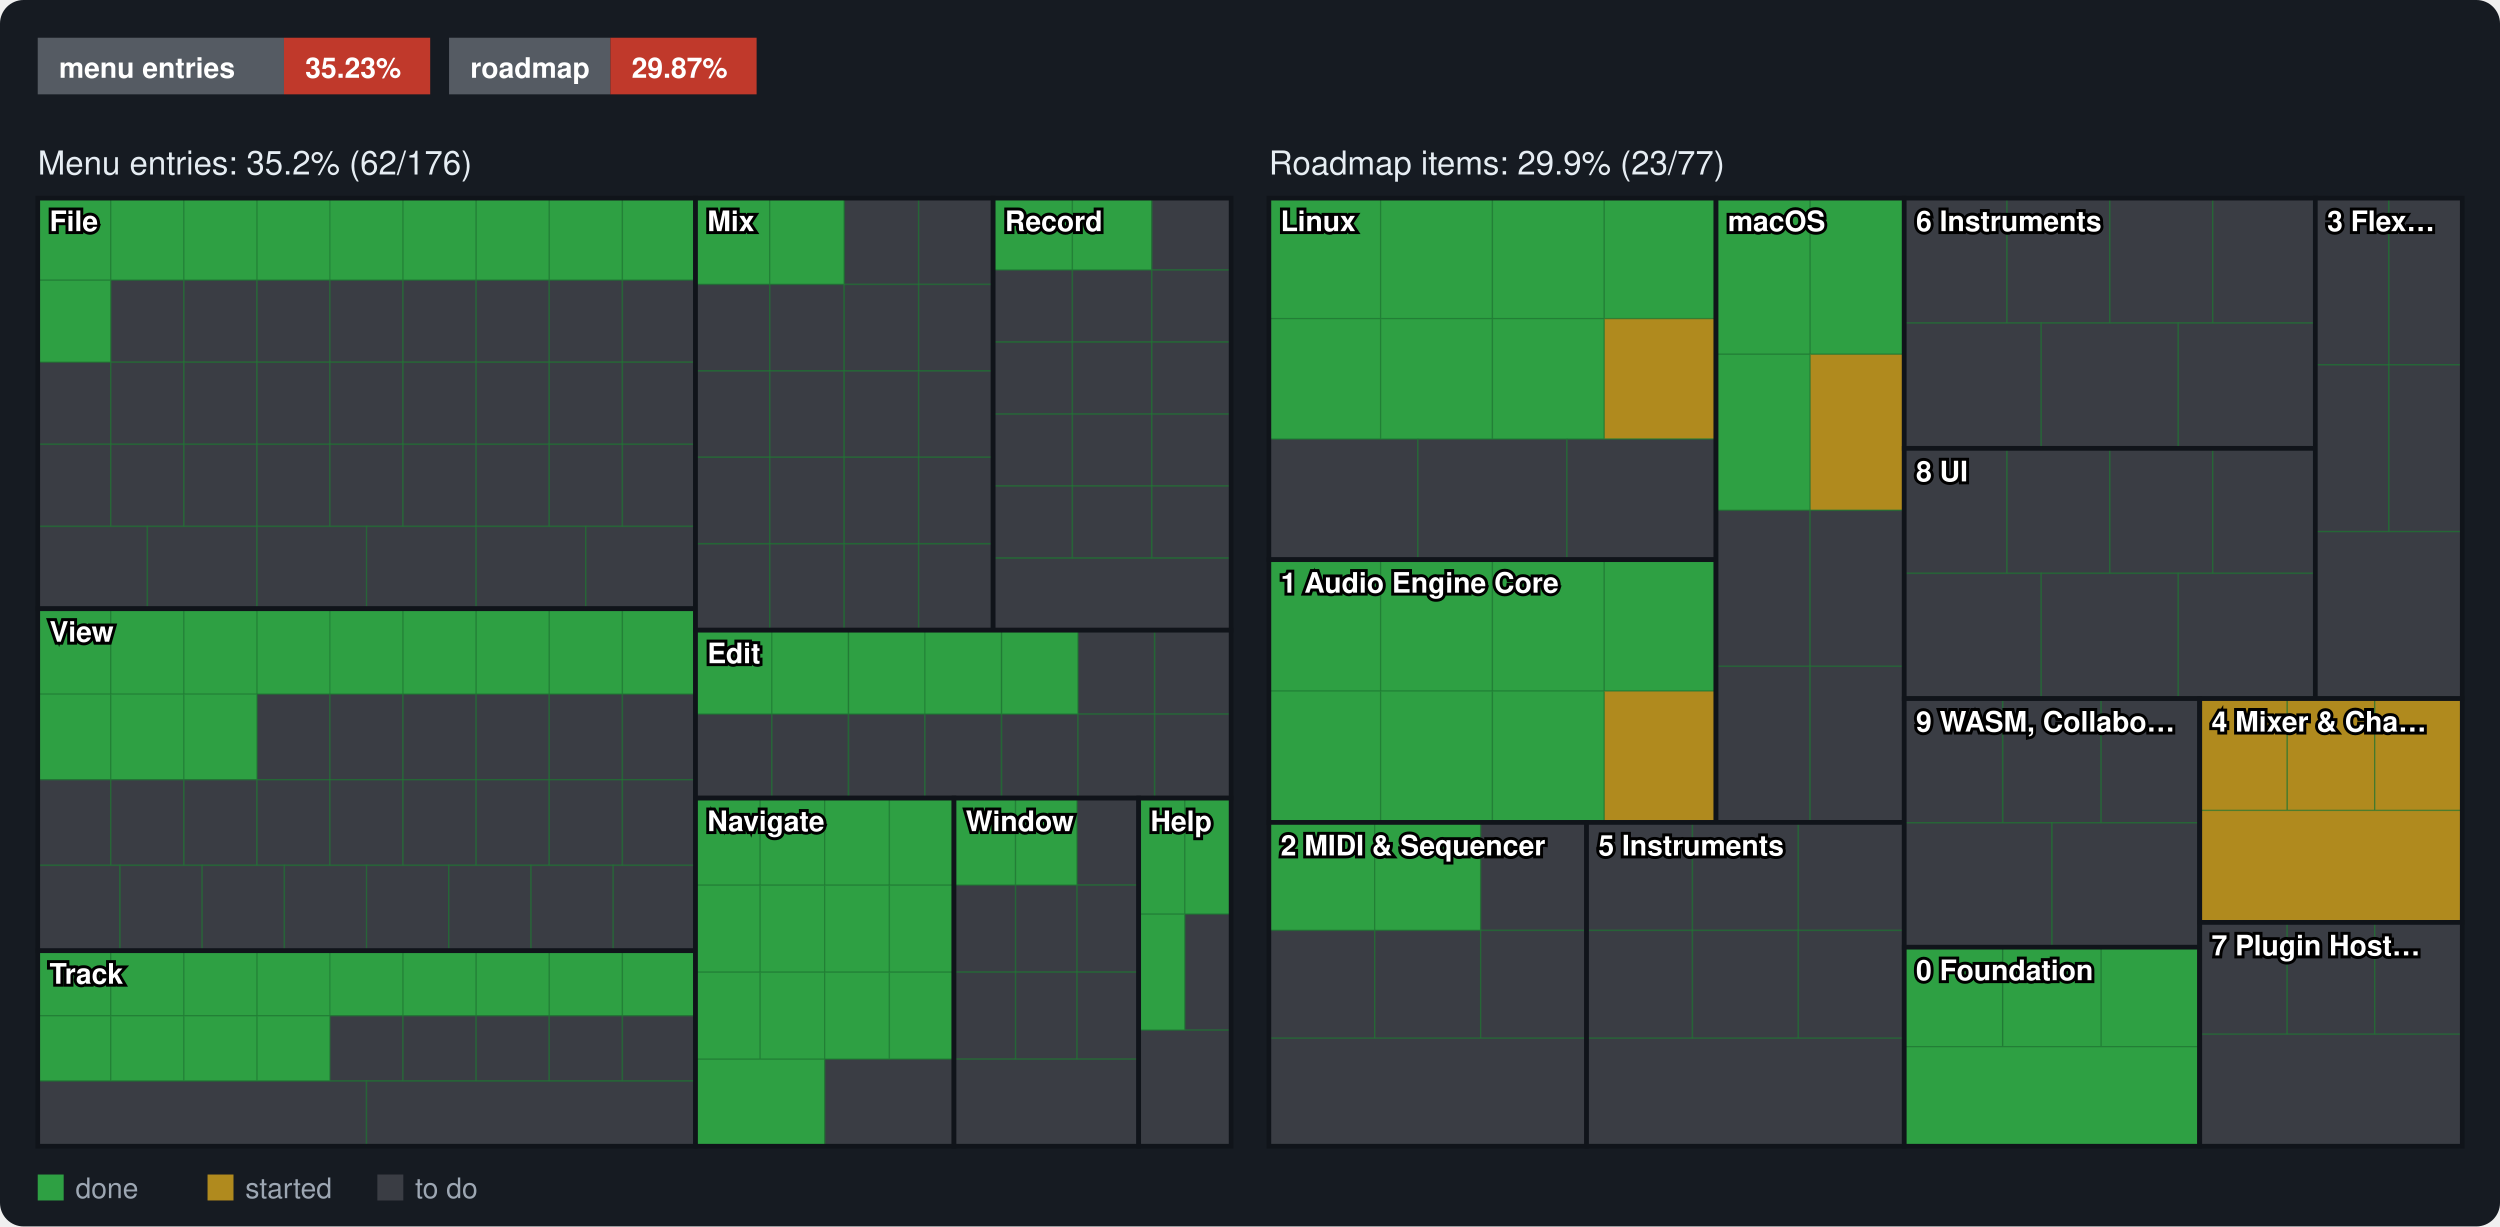
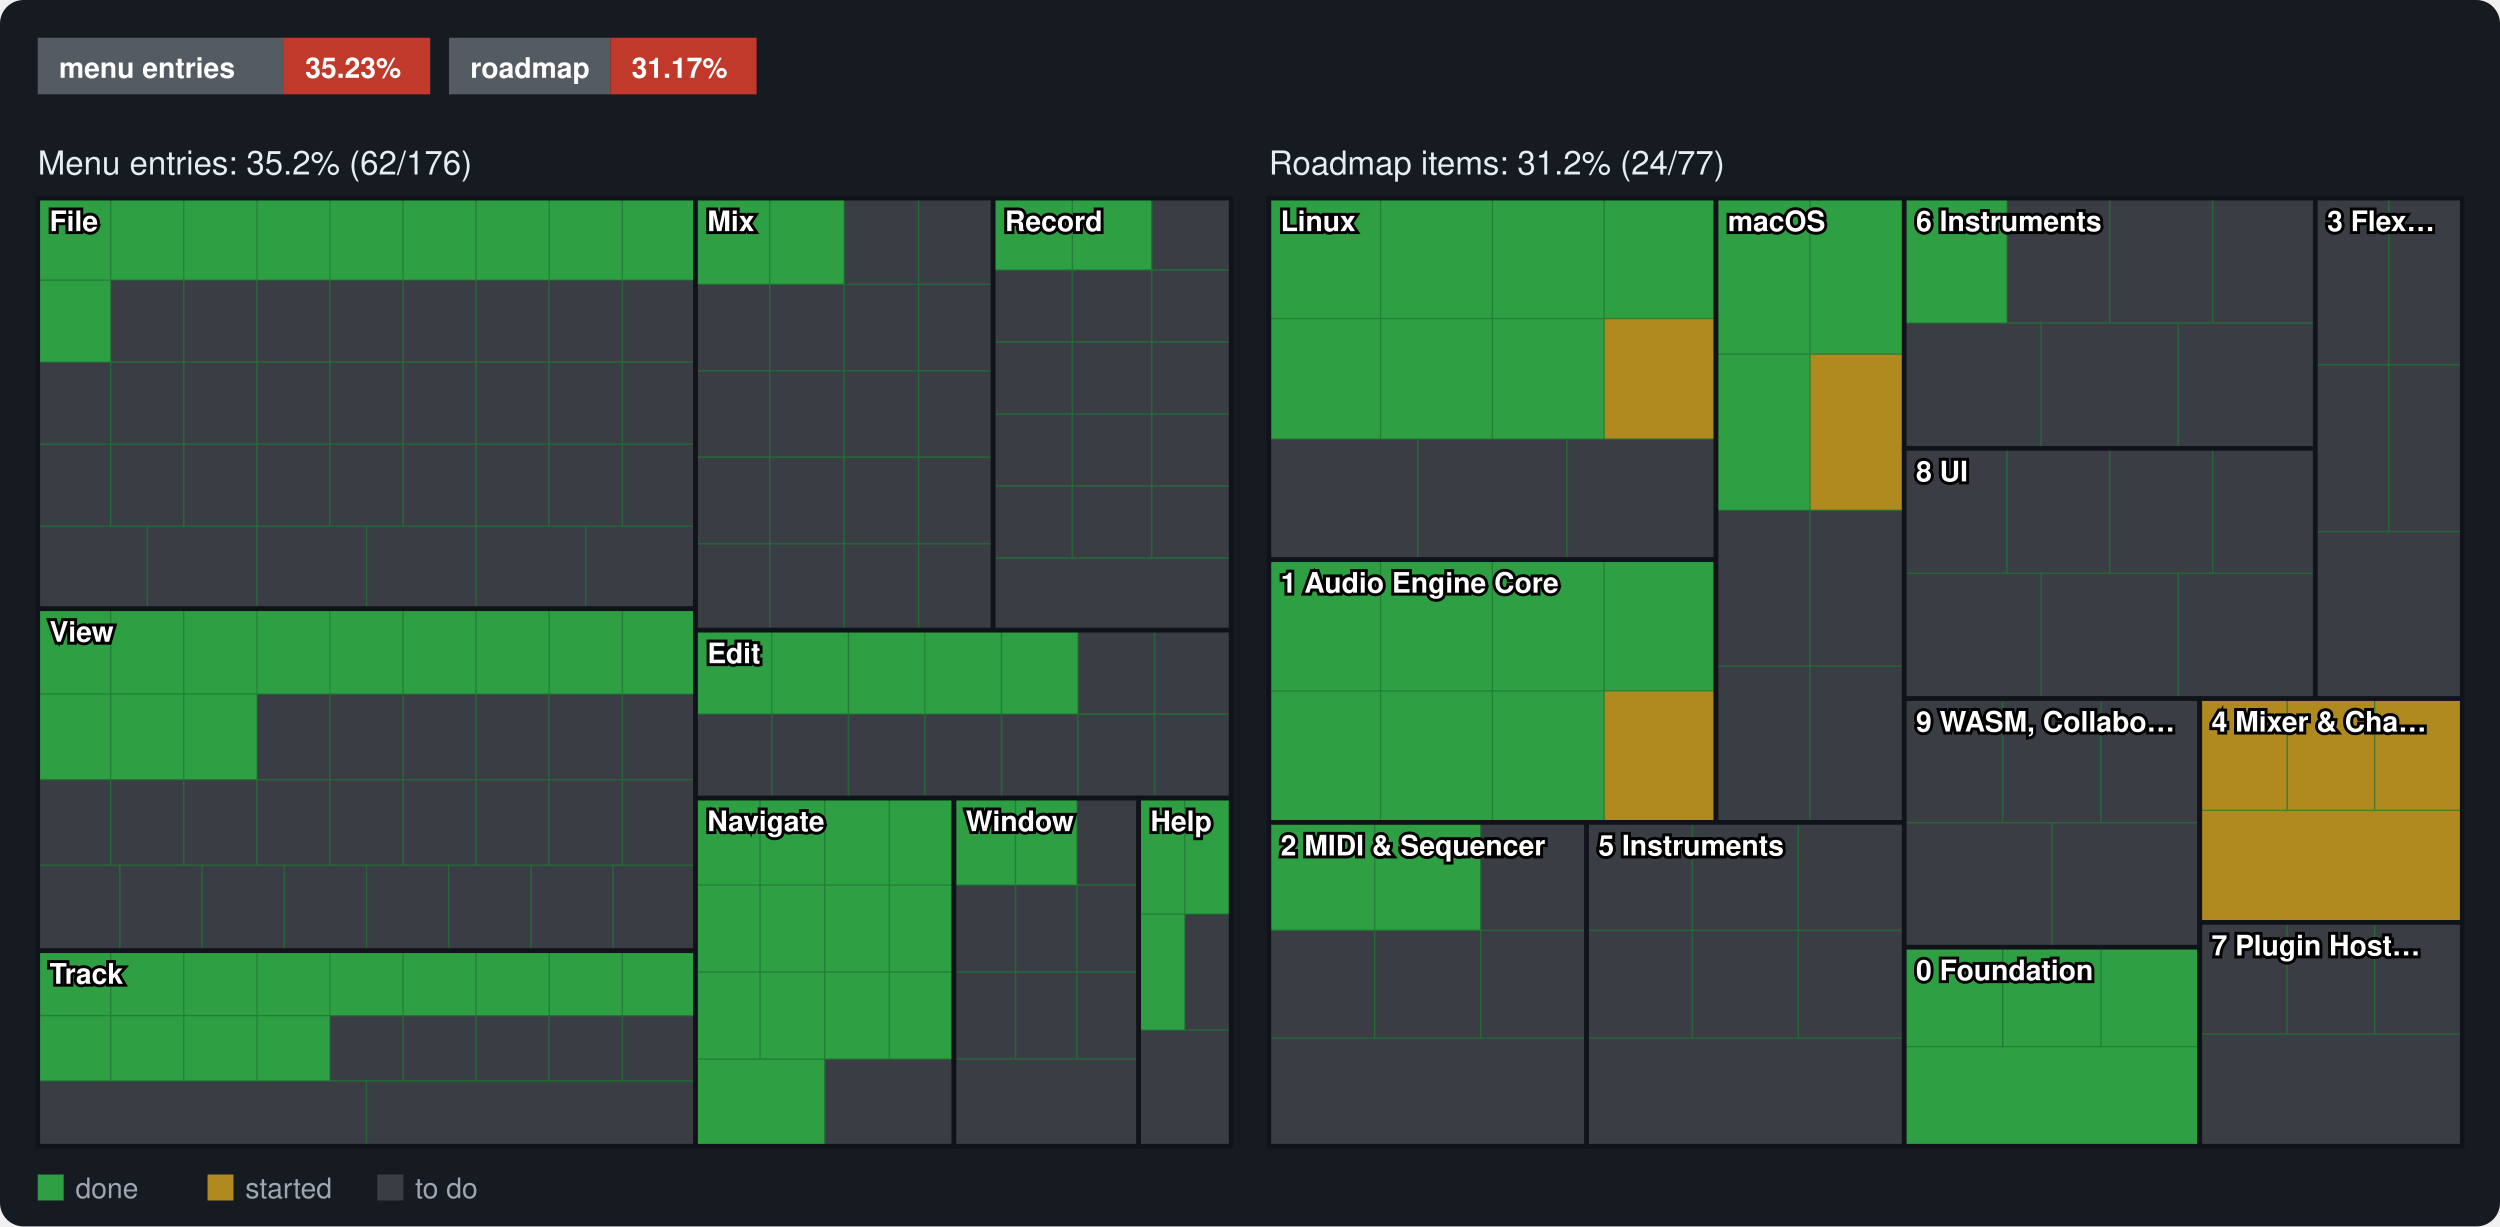
<svg xmlns="http://www.w3.org/2000/svg" viewBox="0 0 1060 520" width="1060" height="520" font-family="-apple-system,Segoe UI,Helvetica,Arial,sans-serif">
  <rect width="1060" height="520" rx="10" fill="#161b22" />
  <rect x="16.0" y="16" width="104.4" height="24" fill="#555b63" />
  <rect x="120.4" y="16" width="62" height="24" fill="#c0392b" />
  <text x="25.0" y="33.0" font-size="12" font-weight="600" fill="#fff">menu entries</text>
  <text x="129.4" y="33.0" font-size="12" font-weight="600" fill="#fff">35.23%</text>
  <rect x="190.4" y="16" width="68.4" height="24" fill="#555b63" />
  <rect x="258.8" y="16" width="62" height="24" fill="#c0392b" />
  <text x="199.4" y="33.0" font-size="12" font-weight="600" fill="#fff">roadmap</text>
-   <text x="267.8" y="33.0" font-size="12" font-weight="600" fill="#fff">29.87%</text>
+   <text x="267.8" y="33.0" font-size="12" font-weight="600" fill="#fff">31.17%</text>
  <text x="16.0" y="74.0" font-size="14" font-weight="500" fill="#e6edf3">Menu entries: 35.2% (62/176)</text>
  <rect x="16.0" y="84.0" width="31.0" height="34.8" fill="#2ea043" stroke="#1f7a33" stroke-opacity=".55" stroke-width=".6" />
  <rect x="47.0" y="84.0" width="31.0" height="34.8" fill="#2ea043" stroke="#1f7a33" stroke-opacity=".55" stroke-width=".6" />
  <rect x="78.0" y="84.0" width="31.0" height="34.8" fill="#2ea043" stroke="#1f7a33" stroke-opacity=".55" stroke-width=".6" />
  <rect x="109.0" y="84.0" width="31.0" height="34.8" fill="#2ea043" stroke="#1f7a33" stroke-opacity=".55" stroke-width=".6" />
  <rect x="139.9" y="84.0" width="31.0" height="34.8" fill="#2ea043" stroke="#1f7a33" stroke-opacity=".55" stroke-width=".6" />
  <rect x="170.9" y="84.0" width="31.0" height="34.8" fill="#2ea043" stroke="#1f7a33" stroke-opacity=".55" stroke-width=".6" />
  <rect x="201.9" y="84.0" width="31.0" height="34.8" fill="#2ea043" stroke="#1f7a33" stroke-opacity=".55" stroke-width=".6" />
  <rect x="232.9" y="84.0" width="31.0" height="34.8" fill="#2ea043" stroke="#1f7a33" stroke-opacity=".55" stroke-width=".6" />
  <rect x="263.9" y="84.0" width="31.0" height="34.8" fill="#2ea043" stroke="#1f7a33" stroke-opacity=".55" stroke-width=".6" />
  <rect x="16.0" y="118.8" width="31.0" height="34.8" fill="#2ea043" stroke="#1f7a33" stroke-opacity=".55" stroke-width=".6" />
  <rect x="47.0" y="118.8" width="31.0" height="34.8" fill="#3a3d44" stroke="#1f7a33" stroke-opacity=".55" stroke-width=".6" />
  <rect x="78.0" y="118.8" width="31.0" height="34.8" fill="#3a3d44" stroke="#1f7a33" stroke-opacity=".55" stroke-width=".6" />
  <rect x="109.0" y="118.8" width="31.0" height="34.8" fill="#3a3d44" stroke="#1f7a33" stroke-opacity=".55" stroke-width=".6" />
  <rect x="139.9" y="118.8" width="31.0" height="34.8" fill="#3a3d44" stroke="#1f7a33" stroke-opacity=".55" stroke-width=".6" />
  <rect x="170.9" y="118.8" width="31.0" height="34.8" fill="#3a3d44" stroke="#1f7a33" stroke-opacity=".55" stroke-width=".6" />
  <rect x="201.9" y="118.8" width="31.0" height="34.8" fill="#3a3d44" stroke="#1f7a33" stroke-opacity=".55" stroke-width=".6" />
  <rect x="232.9" y="118.8" width="31.0" height="34.8" fill="#3a3d44" stroke="#1f7a33" stroke-opacity=".55" stroke-width=".6" />
  <rect x="263.9" y="118.8" width="31.0" height="34.8" fill="#3a3d44" stroke="#1f7a33" stroke-opacity=".55" stroke-width=".6" />
  <rect x="16.0" y="153.6" width="31.0" height="34.8" fill="#3a3d44" stroke="#1f7a33" stroke-opacity=".55" stroke-width=".6" />
  <rect x="47.0" y="153.6" width="31.0" height="34.8" fill="#3a3d44" stroke="#1f7a33" stroke-opacity=".55" stroke-width=".6" />
  <rect x="78.0" y="153.6" width="31.0" height="34.8" fill="#3a3d44" stroke="#1f7a33" stroke-opacity=".55" stroke-width=".6" />
  <rect x="109.0" y="153.6" width="31.0" height="34.8" fill="#3a3d44" stroke="#1f7a33" stroke-opacity=".55" stroke-width=".6" />
  <rect x="139.9" y="153.6" width="31.0" height="34.8" fill="#3a3d44" stroke="#1f7a33" stroke-opacity=".55" stroke-width=".6" />
  <rect x="170.9" y="153.6" width="31.0" height="34.8" fill="#3a3d44" stroke="#1f7a33" stroke-opacity=".55" stroke-width=".6" />
  <rect x="201.9" y="153.6" width="31.0" height="34.8" fill="#3a3d44" stroke="#1f7a33" stroke-opacity=".55" stroke-width=".6" />
  <rect x="232.9" y="153.6" width="31.0" height="34.8" fill="#3a3d44" stroke="#1f7a33" stroke-opacity=".55" stroke-width=".6" />
  <rect x="263.9" y="153.6" width="31.0" height="34.8" fill="#3a3d44" stroke="#1f7a33" stroke-opacity=".55" stroke-width=".6" />
  <rect x="16.0" y="188.4" width="31.0" height="34.8" fill="#3a3d44" stroke="#1f7a33" stroke-opacity=".55" stroke-width=".6" />
  <rect x="47.0" y="188.4" width="31.0" height="34.8" fill="#3a3d44" stroke="#1f7a33" stroke-opacity=".55" stroke-width=".6" />
  <rect x="78.0" y="188.4" width="31.0" height="34.8" fill="#3a3d44" stroke="#1f7a33" stroke-opacity=".55" stroke-width=".6" />
  <rect x="109.0" y="188.4" width="31.0" height="34.8" fill="#3a3d44" stroke="#1f7a33" stroke-opacity=".55" stroke-width=".6" />
  <rect x="139.9" y="188.4" width="31.0" height="34.8" fill="#3a3d44" stroke="#1f7a33" stroke-opacity=".55" stroke-width=".6" />
  <rect x="170.9" y="188.4" width="31.0" height="34.8" fill="#3a3d44" stroke="#1f7a33" stroke-opacity=".55" stroke-width=".6" />
  <rect x="201.9" y="188.4" width="31.0" height="34.8" fill="#3a3d44" stroke="#1f7a33" stroke-opacity=".55" stroke-width=".6" />
  <rect x="232.9" y="188.4" width="31.0" height="34.8" fill="#3a3d44" stroke="#1f7a33" stroke-opacity=".55" stroke-width=".6" />
  <rect x="263.9" y="188.4" width="31.0" height="34.8" fill="#3a3d44" stroke="#1f7a33" stroke-opacity=".55" stroke-width=".6" />
  <rect x="16.0" y="223.2" width="46.5" height="34.8" fill="#3a3d44" stroke="#1f7a33" stroke-opacity=".55" stroke-width=".6" />
  <rect x="62.5" y="223.2" width="46.5" height="34.8" fill="#3a3d44" stroke="#1f7a33" stroke-opacity=".55" stroke-width=".6" />
  <rect x="109.0" y="223.2" width="46.5" height="34.8" fill="#3a3d44" stroke="#1f7a33" stroke-opacity=".55" stroke-width=".6" />
  <rect x="155.4" y="223.2" width="46.5" height="34.8" fill="#3a3d44" stroke="#1f7a33" stroke-opacity=".55" stroke-width=".6" />
  <rect x="201.9" y="223.2" width="46.5" height="34.8" fill="#3a3d44" stroke="#1f7a33" stroke-opacity=".55" stroke-width=".6" />
  <rect x="248.4" y="223.2" width="46.5" height="34.8" fill="#3a3d44" stroke="#1f7a33" stroke-opacity=".55" stroke-width=".6" />
  <rect x="16.0" y="84.0" width="278.9" height="174.1" fill="none" stroke="#10141a" stroke-width="2" />
  <text x="21.0" y="98.0" font-size="12" font-weight="600" fill="#fff" stroke="#000" stroke-width="2.5" paint-order="stroke">File</text>
  <rect x="16.0" y="258.1" width="31.0" height="36.3" fill="#2ea043" stroke="#1f7a33" stroke-opacity=".55" stroke-width=".6" />
  <rect x="47.0" y="258.1" width="31.0" height="36.3" fill="#2ea043" stroke="#1f7a33" stroke-opacity=".55" stroke-width=".6" />
  <rect x="78.0" y="258.1" width="31.0" height="36.3" fill="#2ea043" stroke="#1f7a33" stroke-opacity=".55" stroke-width=".6" />
  <rect x="109.0" y="258.1" width="31.0" height="36.3" fill="#2ea043" stroke="#1f7a33" stroke-opacity=".55" stroke-width=".6" />
  <rect x="139.9" y="258.1" width="31.0" height="36.3" fill="#2ea043" stroke="#1f7a33" stroke-opacity=".55" stroke-width=".6" />
  <rect x="170.9" y="258.1" width="31.0" height="36.3" fill="#2ea043" stroke="#1f7a33" stroke-opacity=".55" stroke-width=".6" />
  <rect x="201.9" y="258.1" width="31.0" height="36.3" fill="#2ea043" stroke="#1f7a33" stroke-opacity=".55" stroke-width=".6" />
  <rect x="232.9" y="258.1" width="31.0" height="36.3" fill="#2ea043" stroke="#1f7a33" stroke-opacity=".55" stroke-width=".6" />
  <rect x="263.9" y="258.1" width="31.0" height="36.3" fill="#2ea043" stroke="#1f7a33" stroke-opacity=".55" stroke-width=".6" />
  <rect x="16.0" y="294.3" width="31.0" height="36.3" fill="#2ea043" stroke="#1f7a33" stroke-opacity=".55" stroke-width=".6" />
  <rect x="47.0" y="294.3" width="31.0" height="36.3" fill="#2ea043" stroke="#1f7a33" stroke-opacity=".55" stroke-width=".6" />
  <rect x="78.0" y="294.3" width="31.0" height="36.3" fill="#2ea043" stroke="#1f7a33" stroke-opacity=".55" stroke-width=".6" />
  <rect x="109.0" y="294.3" width="31.0" height="36.3" fill="#3a3d44" stroke="#1f7a33" stroke-opacity=".55" stroke-width=".6" />
  <rect x="139.9" y="294.3" width="31.0" height="36.3" fill="#3a3d44" stroke="#1f7a33" stroke-opacity=".55" stroke-width=".6" />
  <rect x="170.9" y="294.3" width="31.0" height="36.3" fill="#3a3d44" stroke="#1f7a33" stroke-opacity=".55" stroke-width=".6" />
  <rect x="201.9" y="294.3" width="31.0" height="36.3" fill="#3a3d44" stroke="#1f7a33" stroke-opacity=".55" stroke-width=".6" />
  <rect x="232.9" y="294.3" width="31.0" height="36.3" fill="#3a3d44" stroke="#1f7a33" stroke-opacity=".55" stroke-width=".6" />
  <rect x="263.9" y="294.3" width="31.0" height="36.3" fill="#3a3d44" stroke="#1f7a33" stroke-opacity=".55" stroke-width=".6" />
  <rect x="16.0" y="330.6" width="31.0" height="36.3" fill="#3a3d44" stroke="#1f7a33" stroke-opacity=".55" stroke-width=".6" />
  <rect x="47.0" y="330.6" width="31.0" height="36.3" fill="#3a3d44" stroke="#1f7a33" stroke-opacity=".55" stroke-width=".6" />
  <rect x="78.0" y="330.6" width="31.0" height="36.3" fill="#3a3d44" stroke="#1f7a33" stroke-opacity=".55" stroke-width=".6" />
  <rect x="109.0" y="330.6" width="31.0" height="36.3" fill="#3a3d44" stroke="#1f7a33" stroke-opacity=".55" stroke-width=".6" />
  <rect x="139.9" y="330.6" width="31.0" height="36.3" fill="#3a3d44" stroke="#1f7a33" stroke-opacity=".55" stroke-width=".6" />
  <rect x="170.9" y="330.6" width="31.0" height="36.3" fill="#3a3d44" stroke="#1f7a33" stroke-opacity=".55" stroke-width=".6" />
  <rect x="201.9" y="330.6" width="31.0" height="36.3" fill="#3a3d44" stroke="#1f7a33" stroke-opacity=".55" stroke-width=".6" />
  <rect x="232.9" y="330.6" width="31.0" height="36.3" fill="#3a3d44" stroke="#1f7a33" stroke-opacity=".55" stroke-width=".6" />
  <rect x="263.9" y="330.6" width="31.0" height="36.3" fill="#3a3d44" stroke="#1f7a33" stroke-opacity=".55" stroke-width=".6" />
  <rect x="16.0" y="366.9" width="34.9" height="36.3" fill="#3a3d44" stroke="#1f7a33" stroke-opacity=".55" stroke-width=".6" />
  <rect x="50.9" y="366.9" width="34.9" height="36.3" fill="#3a3d44" stroke="#1f7a33" stroke-opacity=".55" stroke-width=".6" />
  <rect x="85.7" y="366.9" width="34.9" height="36.3" fill="#3a3d44" stroke="#1f7a33" stroke-opacity=".55" stroke-width=".6" />
  <rect x="120.6" y="366.9" width="34.9" height="36.3" fill="#3a3d44" stroke="#1f7a33" stroke-opacity=".55" stroke-width=".6" />
  <rect x="155.4" y="366.9" width="34.9" height="36.3" fill="#3a3d44" stroke="#1f7a33" stroke-opacity=".55" stroke-width=".6" />
  <rect x="190.3" y="366.9" width="34.9" height="36.3" fill="#3a3d44" stroke="#1f7a33" stroke-opacity=".55" stroke-width=".6" />
  <rect x="225.2" y="366.9" width="34.9" height="36.3" fill="#3a3d44" stroke="#1f7a33" stroke-opacity=".55" stroke-width=".6" />
  <rect x="260.0" y="366.9" width="34.9" height="36.3" fill="#3a3d44" stroke="#1f7a33" stroke-opacity=".55" stroke-width=".6" />
  <rect x="16.0" y="258.1" width="278.9" height="145.1" fill="none" stroke="#10141a" stroke-width="2" />
  <text x="21.0" y="272.1" font-size="12" font-weight="600" fill="#fff" stroke="#000" stroke-width="2.5" paint-order="stroke">View</text>
  <rect x="16.0" y="403.1" width="31.0" height="27.6" fill="#2ea043" stroke="#1f7a33" stroke-opacity=".55" stroke-width=".6" />
  <rect x="47.0" y="403.1" width="31.0" height="27.6" fill="#2ea043" stroke="#1f7a33" stroke-opacity=".55" stroke-width=".6" />
  <rect x="78.0" y="403.1" width="31.0" height="27.6" fill="#2ea043" stroke="#1f7a33" stroke-opacity=".55" stroke-width=".6" />
  <rect x="109.0" y="403.1" width="31.0" height="27.6" fill="#2ea043" stroke="#1f7a33" stroke-opacity=".55" stroke-width=".6" />
  <rect x="139.9" y="403.1" width="31.0" height="27.6" fill="#2ea043" stroke="#1f7a33" stroke-opacity=".55" stroke-width=".6" />
  <rect x="170.9" y="403.1" width="31.0" height="27.6" fill="#2ea043" stroke="#1f7a33" stroke-opacity=".55" stroke-width=".6" />
  <rect x="201.9" y="403.1" width="31.0" height="27.6" fill="#2ea043" stroke="#1f7a33" stroke-opacity=".55" stroke-width=".6" />
  <rect x="232.9" y="403.1" width="31.0" height="27.6" fill="#2ea043" stroke="#1f7a33" stroke-opacity=".55" stroke-width=".6" />
  <rect x="263.9" y="403.1" width="31.0" height="27.6" fill="#2ea043" stroke="#1f7a33" stroke-opacity=".55" stroke-width=".6" />
  <rect x="16.0" y="430.7" width="31.0" height="27.6" fill="#2ea043" stroke="#1f7a33" stroke-opacity=".55" stroke-width=".6" />
  <rect x="47.0" y="430.7" width="31.0" height="27.6" fill="#2ea043" stroke="#1f7a33" stroke-opacity=".55" stroke-width=".6" />
  <rect x="78.0" y="430.7" width="31.0" height="27.6" fill="#2ea043" stroke="#1f7a33" stroke-opacity=".55" stroke-width=".6" />
  <rect x="109.0" y="430.7" width="31.0" height="27.6" fill="#2ea043" stroke="#1f7a33" stroke-opacity=".55" stroke-width=".6" />
  <rect x="139.9" y="430.7" width="31.0" height="27.6" fill="#3a3d44" stroke="#1f7a33" stroke-opacity=".55" stroke-width=".6" />
  <rect x="170.9" y="430.7" width="31.0" height="27.6" fill="#3a3d44" stroke="#1f7a33" stroke-opacity=".55" stroke-width=".6" />
  <rect x="201.9" y="430.7" width="31.0" height="27.6" fill="#3a3d44" stroke="#1f7a33" stroke-opacity=".55" stroke-width=".6" />
  <rect x="232.9" y="430.7" width="31.0" height="27.6" fill="#3a3d44" stroke="#1f7a33" stroke-opacity=".55" stroke-width=".6" />
  <rect x="263.9" y="430.7" width="31.0" height="27.6" fill="#3a3d44" stroke="#1f7a33" stroke-opacity=".55" stroke-width=".6" />
  <rect x="16.0" y="458.4" width="139.4" height="27.6" fill="#3a3d44" stroke="#1f7a33" stroke-opacity=".55" stroke-width=".6" />
  <rect x="155.4" y="458.4" width="139.4" height="27.6" fill="#3a3d44" stroke="#1f7a33" stroke-opacity=".55" stroke-width=".6" />
  <rect x="16.0" y="403.1" width="278.9" height="82.9" fill="none" stroke="#10141a" stroke-width="2" />
  <text x="21.0" y="417.1" font-size="12" font-weight="600" fill="#fff" stroke="#000" stroke-width="2.5" paint-order="stroke">Track</text>
  <rect x="294.9" y="84.0" width="31.5" height="36.6" fill="#2ea043" stroke="#1f7a33" stroke-opacity=".55" stroke-width=".6" />
  <rect x="326.4" y="84.0" width="31.5" height="36.6" fill="#2ea043" stroke="#1f7a33" stroke-opacity=".55" stroke-width=".6" />
  <rect x="358.0" y="84.0" width="31.5" height="36.6" fill="#3a3d44" stroke="#1f7a33" stroke-opacity=".55" stroke-width=".6" />
  <rect x="389.5" y="84.0" width="31.5" height="36.6" fill="#3a3d44" stroke="#1f7a33" stroke-opacity=".55" stroke-width=".6" />
  <rect x="294.9" y="120.6" width="31.5" height="36.6" fill="#3a3d44" stroke="#1f7a33" stroke-opacity=".55" stroke-width=".6" />
  <rect x="326.4" y="120.6" width="31.5" height="36.6" fill="#3a3d44" stroke="#1f7a33" stroke-opacity=".55" stroke-width=".6" />
  <rect x="358.0" y="120.6" width="31.5" height="36.6" fill="#3a3d44" stroke="#1f7a33" stroke-opacity=".55" stroke-width=".6" />
  <rect x="389.5" y="120.6" width="31.5" height="36.6" fill="#3a3d44" stroke="#1f7a33" stroke-opacity=".55" stroke-width=".6" />
  <rect x="294.9" y="157.3" width="31.5" height="36.6" fill="#3a3d44" stroke="#1f7a33" stroke-opacity=".55" stroke-width=".6" />
  <rect x="326.4" y="157.3" width="31.5" height="36.6" fill="#3a3d44" stroke="#1f7a33" stroke-opacity=".55" stroke-width=".6" />
  <rect x="358.0" y="157.3" width="31.5" height="36.6" fill="#3a3d44" stroke="#1f7a33" stroke-opacity=".55" stroke-width=".6" />
  <rect x="389.5" y="157.3" width="31.5" height="36.6" fill="#3a3d44" stroke="#1f7a33" stroke-opacity=".55" stroke-width=".6" />
  <rect x="294.9" y="193.9" width="31.5" height="36.6" fill="#3a3d44" stroke="#1f7a33" stroke-opacity=".55" stroke-width=".6" />
  <rect x="326.4" y="193.9" width="31.5" height="36.6" fill="#3a3d44" stroke="#1f7a33" stroke-opacity=".55" stroke-width=".6" />
  <rect x="358.0" y="193.9" width="31.5" height="36.6" fill="#3a3d44" stroke="#1f7a33" stroke-opacity=".55" stroke-width=".6" />
  <rect x="389.5" y="193.9" width="31.5" height="36.6" fill="#3a3d44" stroke="#1f7a33" stroke-opacity=".55" stroke-width=".6" />
  <rect x="294.9" y="230.6" width="31.5" height="36.6" fill="#3a3d44" stroke="#1f7a33" stroke-opacity=".55" stroke-width=".6" />
  <rect x="326.4" y="230.6" width="31.5" height="36.6" fill="#3a3d44" stroke="#1f7a33" stroke-opacity=".55" stroke-width=".6" />
  <rect x="358.0" y="230.6" width="31.5" height="36.6" fill="#3a3d44" stroke="#1f7a33" stroke-opacity=".55" stroke-width=".6" />
  <rect x="389.5" y="230.6" width="31.5" height="36.6" fill="#3a3d44" stroke="#1f7a33" stroke-opacity=".55" stroke-width=".6" />
  <rect x="294.9" y="84.0" width="126.2" height="183.2" fill="none" stroke="#10141a" stroke-width="2" />
  <text x="299.9" y="98.0" font-size="12" font-weight="600" fill="#fff" stroke="#000" stroke-width="2.5" paint-order="stroke">Mix</text>
  <rect x="421.1" y="84.0" width="33.6" height="30.5" fill="#2ea043" stroke="#1f7a33" stroke-opacity=".55" stroke-width=".6" />
  <rect x="454.7" y="84.0" width="33.6" height="30.5" fill="#2ea043" stroke="#1f7a33" stroke-opacity=".55" stroke-width=".6" />
  <rect x="488.4" y="84.0" width="33.6" height="30.5" fill="#3a3d44" stroke="#1f7a33" stroke-opacity=".55" stroke-width=".6" />
  <rect x="421.1" y="114.5" width="33.6" height="30.5" fill="#3a3d44" stroke="#1f7a33" stroke-opacity=".55" stroke-width=".6" />
  <rect x="454.7" y="114.5" width="33.6" height="30.5" fill="#3a3d44" stroke="#1f7a33" stroke-opacity=".55" stroke-width=".6" />
  <rect x="488.4" y="114.5" width="33.6" height="30.5" fill="#3a3d44" stroke="#1f7a33" stroke-opacity=".55" stroke-width=".6" />
  <rect x="421.1" y="145.1" width="33.6" height="30.5" fill="#3a3d44" stroke="#1f7a33" stroke-opacity=".55" stroke-width=".6" />
  <rect x="454.7" y="145.1" width="33.6" height="30.5" fill="#3a3d44" stroke="#1f7a33" stroke-opacity=".55" stroke-width=".6" />
  <rect x="488.4" y="145.1" width="33.6" height="30.5" fill="#3a3d44" stroke="#1f7a33" stroke-opacity=".55" stroke-width=".6" />
  <rect x="421.1" y="175.6" width="33.6" height="30.5" fill="#3a3d44" stroke="#1f7a33" stroke-opacity=".55" stroke-width=".6" />
  <rect x="454.7" y="175.6" width="33.6" height="30.5" fill="#3a3d44" stroke="#1f7a33" stroke-opacity=".55" stroke-width=".6" />
  <rect x="488.4" y="175.6" width="33.6" height="30.5" fill="#3a3d44" stroke="#1f7a33" stroke-opacity=".55" stroke-width=".6" />
  <rect x="421.1" y="206.1" width="33.6" height="30.5" fill="#3a3d44" stroke="#1f7a33" stroke-opacity=".55" stroke-width=".6" />
  <rect x="454.7" y="206.1" width="33.6" height="30.5" fill="#3a3d44" stroke="#1f7a33" stroke-opacity=".55" stroke-width=".6" />
  <rect x="488.4" y="206.1" width="33.6" height="30.5" fill="#3a3d44" stroke="#1f7a33" stroke-opacity=".55" stroke-width=".6" />
  <rect x="421.1" y="236.7" width="100.9" height="30.5" fill="#3a3d44" stroke="#1f7a33" stroke-opacity=".55" stroke-width=".6" />
  <rect x="421.1" y="84.0" width="100.9" height="183.2" fill="none" stroke="#10141a" stroke-width="2" />
  <text x="426.1" y="98.0" font-size="12" font-weight="600" fill="#fff" stroke="#000" stroke-width="2.5" paint-order="stroke">Record</text>
  <rect x="294.9" y="267.2" width="32.4" height="35.6" fill="#2ea043" stroke="#1f7a33" stroke-opacity=".55" stroke-width=".6" />
  <rect x="327.3" y="267.2" width="32.4" height="35.6" fill="#2ea043" stroke="#1f7a33" stroke-opacity=".55" stroke-width=".6" />
  <rect x="359.8" y="267.2" width="32.4" height="35.6" fill="#2ea043" stroke="#1f7a33" stroke-opacity=".55" stroke-width=".6" />
  <rect x="392.2" y="267.2" width="32.4" height="35.6" fill="#2ea043" stroke="#1f7a33" stroke-opacity=".55" stroke-width=".6" />
  <rect x="424.7" y="267.2" width="32.4" height="35.6" fill="#2ea043" stroke="#1f7a33" stroke-opacity=".55" stroke-width=".6" />
  <rect x="457.1" y="267.2" width="32.4" height="35.6" fill="#3a3d44" stroke="#1f7a33" stroke-opacity=".55" stroke-width=".6" />
  <rect x="489.6" y="267.2" width="32.4" height="35.6" fill="#3a3d44" stroke="#1f7a33" stroke-opacity=".55" stroke-width=".6" />
  <rect x="294.9" y="302.8" width="32.4" height="35.6" fill="#3a3d44" stroke="#1f7a33" stroke-opacity=".55" stroke-width=".6" />
  <rect x="327.3" y="302.8" width="32.4" height="35.6" fill="#3a3d44" stroke="#1f7a33" stroke-opacity=".55" stroke-width=".6" />
  <rect x="359.8" y="302.8" width="32.4" height="35.6" fill="#3a3d44" stroke="#1f7a33" stroke-opacity=".55" stroke-width=".6" />
  <rect x="392.2" y="302.8" width="32.4" height="35.6" fill="#3a3d44" stroke="#1f7a33" stroke-opacity=".55" stroke-width=".6" />
  <rect x="424.7" y="302.8" width="32.4" height="35.6" fill="#3a3d44" stroke="#1f7a33" stroke-opacity=".55" stroke-width=".6" />
  <rect x="457.1" y="302.8" width="32.4" height="35.6" fill="#3a3d44" stroke="#1f7a33" stroke-opacity=".55" stroke-width=".6" />
  <rect x="489.6" y="302.8" width="32.4" height="35.6" fill="#3a3d44" stroke="#1f7a33" stroke-opacity=".55" stroke-width=".6" />
  <rect x="294.9" y="267.2" width="227.1" height="71.2" fill="none" stroke="#10141a" stroke-width="2" />
  <text x="299.9" y="281.2" font-size="12" font-weight="600" fill="#fff" stroke="#000" stroke-width="2.5" paint-order="stroke">Edit</text>
  <rect x="294.9" y="338.4" width="27.4" height="36.9" fill="#2ea043" stroke="#1f7a33" stroke-opacity=".55" stroke-width=".6" />
  <rect x="322.3" y="338.4" width="27.4" height="36.9" fill="#2ea043" stroke="#1f7a33" stroke-opacity=".55" stroke-width=".6" />
  <rect x="349.7" y="338.4" width="27.4" height="36.9" fill="#2ea043" stroke="#1f7a33" stroke-opacity=".55" stroke-width=".6" />
  <rect x="377.1" y="338.4" width="27.4" height="36.9" fill="#2ea043" stroke="#1f7a33" stroke-opacity=".55" stroke-width=".6" />
  <rect x="294.9" y="375.3" width="27.4" height="36.9" fill="#2ea043" stroke="#1f7a33" stroke-opacity=".55" stroke-width=".6" />
  <rect x="322.3" y="375.3" width="27.4" height="36.9" fill="#2ea043" stroke="#1f7a33" stroke-opacity=".55" stroke-width=".6" />
  <rect x="349.7" y="375.3" width="27.4" height="36.9" fill="#2ea043" stroke="#1f7a33" stroke-opacity=".55" stroke-width=".6" />
  <rect x="377.1" y="375.3" width="27.4" height="36.9" fill="#2ea043" stroke="#1f7a33" stroke-opacity=".55" stroke-width=".6" />
  <rect x="294.9" y="412.2" width="27.4" height="36.9" fill="#2ea043" stroke="#1f7a33" stroke-opacity=".55" stroke-width=".6" />
  <rect x="322.3" y="412.2" width="27.4" height="36.9" fill="#2ea043" stroke="#1f7a33" stroke-opacity=".55" stroke-width=".6" />
  <rect x="349.7" y="412.2" width="27.4" height="36.9" fill="#2ea043" stroke="#1f7a33" stroke-opacity=".55" stroke-width=".6" />
  <rect x="377.1" y="412.2" width="27.4" height="36.9" fill="#2ea043" stroke="#1f7a33" stroke-opacity=".55" stroke-width=".6" />
  <rect x="294.9" y="449.1" width="54.8" height="36.9" fill="#2ea043" stroke="#1f7a33" stroke-opacity=".55" stroke-width=".6" />
  <rect x="349.7" y="449.1" width="54.8" height="36.9" fill="#3a3d44" stroke="#1f7a33" stroke-opacity=".55" stroke-width=".6" />
  <rect x="294.9" y="338.4" width="109.6" height="147.6" fill="none" stroke="#10141a" stroke-width="2" />
  <text x="299.9" y="352.4" font-size="12" font-weight="600" fill="#fff" stroke="#000" stroke-width="2.5" paint-order="stroke">Navigate</text>
  <rect x="404.5" y="338.4" width="26.1" height="36.9" fill="#2ea043" stroke="#1f7a33" stroke-opacity=".55" stroke-width=".6" />
  <rect x="430.6" y="338.4" width="26.1" height="36.9" fill="#2ea043" stroke="#1f7a33" stroke-opacity=".55" stroke-width=".6" />
  <rect x="456.7" y="338.4" width="26.1" height="36.9" fill="#3a3d44" stroke="#1f7a33" stroke-opacity=".55" stroke-width=".6" />
  <rect x="404.5" y="375.3" width="26.1" height="36.9" fill="#3a3d44" stroke="#1f7a33" stroke-opacity=".55" stroke-width=".6" />
  <rect x="430.6" y="375.3" width="26.1" height="36.9" fill="#3a3d44" stroke="#1f7a33" stroke-opacity=".55" stroke-width=".6" />
  <rect x="456.7" y="375.3" width="26.1" height="36.9" fill="#3a3d44" stroke="#1f7a33" stroke-opacity=".55" stroke-width=".6" />
  <rect x="404.5" y="412.2" width="26.1" height="36.9" fill="#3a3d44" stroke="#1f7a33" stroke-opacity=".55" stroke-width=".6" />
  <rect x="430.6" y="412.2" width="26.1" height="36.9" fill="#3a3d44" stroke="#1f7a33" stroke-opacity=".55" stroke-width=".6" />
  <rect x="456.7" y="412.2" width="26.1" height="36.9" fill="#3a3d44" stroke="#1f7a33" stroke-opacity=".55" stroke-width=".6" />
  <rect x="404.5" y="449.1" width="78.3" height="36.9" fill="#3a3d44" stroke="#1f7a33" stroke-opacity=".55" stroke-width=".6" />
  <rect x="404.5" y="338.4" width="78.3" height="147.6" fill="none" stroke="#10141a" stroke-width="2" />
  <text x="409.5" y="352.4" font-size="12" font-weight="600" fill="#fff" stroke="#000" stroke-width="2.5" paint-order="stroke">Window</text>
  <rect x="482.8" y="338.4" width="19.6" height="49.2" fill="#2ea043" stroke="#1f7a33" stroke-opacity=".55" stroke-width=".6" />
  <rect x="502.4" y="338.4" width="19.6" height="49.2" fill="#2ea043" stroke="#1f7a33" stroke-opacity=".55" stroke-width=".6" />
  <rect x="482.8" y="387.6" width="19.6" height="49.2" fill="#2ea043" stroke="#1f7a33" stroke-opacity=".55" stroke-width=".6" />
  <rect x="502.4" y="387.6" width="19.6" height="49.2" fill="#3a3d44" stroke="#1f7a33" stroke-opacity=".55" stroke-width=".6" />
  <rect x="482.8" y="436.8" width="39.2" height="49.2" fill="#3a3d44" stroke="#1f7a33" stroke-opacity=".55" stroke-width=".6" />
  <rect x="482.8" y="338.4" width="39.2" height="147.6" fill="none" stroke="#10141a" stroke-width="2" />
  <text x="487.8" y="352.4" font-size="12" font-weight="600" fill="#fff" stroke="#000" stroke-width="2.5" paint-order="stroke">Help</text>
-   <text x="538.0" y="74.0" font-size="14" font-weight="500" fill="#e6edf3">Roadmap items: 29.9% (23/77)</text>
+   <text x="538.0" y="74.0" font-size="14" font-weight="500" fill="#e6edf3">Roadmap items: 31.2% (24/77)</text>
  <rect x="538.0" y="84.0" width="47.4" height="51.1" fill="#2ea043" stroke="#1f7a33" stroke-opacity=".55" stroke-width=".6" />
  <rect x="585.4" y="84.0" width="47.4" height="51.1" fill="#2ea043" stroke="#1f7a33" stroke-opacity=".55" stroke-width=".6" />
  <rect x="632.8" y="84.0" width="47.4" height="51.1" fill="#2ea043" stroke="#1f7a33" stroke-opacity=".55" stroke-width=".6" />
  <rect x="680.2" y="84.0" width="47.4" height="51.1" fill="#2ea043" stroke="#1f7a33" stroke-opacity=".55" stroke-width=".6" />
  <rect x="538.0" y="135.1" width="47.4" height="51.1" fill="#2ea043" stroke="#1f7a33" stroke-opacity=".55" stroke-width=".6" />
  <rect x="585.4" y="135.1" width="47.4" height="51.1" fill="#2ea043" stroke="#1f7a33" stroke-opacity=".55" stroke-width=".6" />
  <rect x="632.8" y="135.1" width="47.4" height="51.1" fill="#2ea043" stroke="#1f7a33" stroke-opacity=".55" stroke-width=".6" />
  <rect x="680.2" y="135.1" width="47.4" height="51.1" fill="#b08a1e" stroke="#1f7a33" stroke-opacity=".55" stroke-width=".6" />
  <rect x="538.0" y="186.2" width="63.2" height="51.1" fill="#3a3d44" stroke="#1f7a33" stroke-opacity=".55" stroke-width=".6" />
  <rect x="601.2" y="186.2" width="63.2" height="51.1" fill="#3a3d44" stroke="#1f7a33" stroke-opacity=".55" stroke-width=".6" />
  <rect x="664.4" y="186.2" width="63.2" height="51.1" fill="#3a3d44" stroke="#1f7a33" stroke-opacity=".55" stroke-width=".6" />
  <rect x="538.0" y="84.0" width="189.6" height="153.3" fill="none" stroke="#10141a" stroke-width="2" />
  <text x="543.0" y="98.0" font-size="12" font-weight="600" fill="#fff" stroke="#000" stroke-width="2.5" paint-order="stroke">Linux</text>
  <rect x="538.0" y="237.3" width="47.4" height="55.7" fill="#2ea043" stroke="#1f7a33" stroke-opacity=".55" stroke-width=".6" />
  <rect x="585.4" y="237.3" width="47.4" height="55.7" fill="#2ea043" stroke="#1f7a33" stroke-opacity=".55" stroke-width=".6" />
  <rect x="632.8" y="237.3" width="47.4" height="55.7" fill="#2ea043" stroke="#1f7a33" stroke-opacity=".55" stroke-width=".6" />
  <rect x="680.2" y="237.3" width="47.4" height="55.7" fill="#2ea043" stroke="#1f7a33" stroke-opacity=".55" stroke-width=".6" />
  <rect x="538.0" y="293.0" width="47.4" height="55.7" fill="#2ea043" stroke="#1f7a33" stroke-opacity=".55" stroke-width=".6" />
  <rect x="585.4" y="293.0" width="47.4" height="55.7" fill="#2ea043" stroke="#1f7a33" stroke-opacity=".55" stroke-width=".6" />
  <rect x="632.8" y="293.0" width="47.4" height="55.7" fill="#2ea043" stroke="#1f7a33" stroke-opacity=".55" stroke-width=".6" />
  <rect x="680.2" y="293.0" width="47.4" height="55.7" fill="#b08a1e" stroke="#1f7a33" stroke-opacity=".55" stroke-width=".6" />
  <rect x="538.0" y="237.3" width="189.6" height="111.5" fill="none" stroke="#10141a" stroke-width="2" />
  <text x="543.0" y="251.3" font-size="12" font-weight="600" fill="#fff" stroke="#000" stroke-width="2.5" paint-order="stroke">1 Audio Engine Core</text>
  <rect x="727.6" y="84.0" width="39.9" height="66.2" fill="#2ea043" stroke="#1f7a33" stroke-opacity=".55" stroke-width=".6" />
  <rect x="767.5" y="84.0" width="39.9" height="66.2" fill="#2ea043" stroke="#1f7a33" stroke-opacity=".55" stroke-width=".6" />
  <rect x="727.6" y="150.2" width="39.9" height="66.2" fill="#2ea043" stroke="#1f7a33" stroke-opacity=".55" stroke-width=".6" />
  <rect x="767.5" y="150.2" width="39.9" height="66.2" fill="#b08a1e" stroke="#1f7a33" stroke-opacity=".55" stroke-width=".6" />
  <rect x="727.6" y="216.4" width="39.9" height="66.2" fill="#3a3d44" stroke="#1f7a33" stroke-opacity=".55" stroke-width=".6" />
  <rect x="767.5" y="216.4" width="39.9" height="66.2" fill="#3a3d44" stroke="#1f7a33" stroke-opacity=".55" stroke-width=".6" />
  <rect x="727.6" y="282.5" width="39.9" height="66.2" fill="#3a3d44" stroke="#1f7a33" stroke-opacity=".55" stroke-width=".6" />
  <rect x="767.5" y="282.5" width="39.9" height="66.2" fill="#3a3d44" stroke="#1f7a33" stroke-opacity=".55" stroke-width=".6" />
  <rect x="727.6" y="84.0" width="79.8" height="264.7" fill="none" stroke="#10141a" stroke-width="2" />
  <text x="732.6" y="98.0" font-size="12" font-weight="600" fill="#fff" stroke="#000" stroke-width="2.5" paint-order="stroke">macOS</text>
  <rect x="538.0" y="348.7" width="44.9" height="45.8" fill="#2ea043" stroke="#1f7a33" stroke-opacity=".55" stroke-width=".6" />
  <rect x="582.9" y="348.7" width="44.9" height="45.8" fill="#2ea043" stroke="#1f7a33" stroke-opacity=".55" stroke-width=".6" />
  <rect x="627.8" y="348.7" width="44.9" height="45.8" fill="#3a3d44" stroke="#1f7a33" stroke-opacity=".55" stroke-width=".6" />
  <rect x="538.0" y="394.5" width="44.9" height="45.8" fill="#3a3d44" stroke="#1f7a33" stroke-opacity=".55" stroke-width=".6" />
  <rect x="582.9" y="394.5" width="44.9" height="45.8" fill="#3a3d44" stroke="#1f7a33" stroke-opacity=".55" stroke-width=".6" />
  <rect x="627.8" y="394.5" width="44.9" height="45.8" fill="#3a3d44" stroke="#1f7a33" stroke-opacity=".55" stroke-width=".6" />
  <rect x="538.0" y="440.2" width="134.7" height="45.8" fill="#3a3d44" stroke="#1f7a33" stroke-opacity=".55" stroke-width=".6" />
  <rect x="538.0" y="348.7" width="134.7" height="137.3" fill="none" stroke="#10141a" stroke-width="2" />
  <text x="543.0" y="362.7" font-size="12" font-weight="600" fill="#fff" stroke="#000" stroke-width="2.5" paint-order="stroke">2 MIDI &amp; Sequencer</text>
  <rect x="672.7" y="348.7" width="44.9" height="45.8" fill="#3a3d44" stroke="#1f7a33" stroke-opacity=".55" stroke-width=".6" />
  <rect x="717.6" y="348.7" width="44.9" height="45.8" fill="#3a3d44" stroke="#1f7a33" stroke-opacity=".55" stroke-width=".6" />
  <rect x="762.5" y="348.7" width="44.9" height="45.8" fill="#3a3d44" stroke="#1f7a33" stroke-opacity=".55" stroke-width=".6" />
  <rect x="672.7" y="394.5" width="44.9" height="45.8" fill="#3a3d44" stroke="#1f7a33" stroke-opacity=".55" stroke-width=".6" />
  <rect x="717.6" y="394.5" width="44.9" height="45.8" fill="#3a3d44" stroke="#1f7a33" stroke-opacity=".55" stroke-width=".6" />
  <rect x="762.5" y="394.5" width="44.9" height="45.8" fill="#3a3d44" stroke="#1f7a33" stroke-opacity=".55" stroke-width=".6" />
  <rect x="672.7" y="440.2" width="134.7" height="45.8" fill="#3a3d44" stroke="#1f7a33" stroke-opacity=".55" stroke-width=".6" />
  <rect x="672.7" y="348.7" width="134.7" height="137.3" fill="none" stroke="#10141a" stroke-width="2" />
  <text x="677.7" y="362.7" font-size="12" font-weight="600" fill="#fff" stroke="#000" stroke-width="2.5" paint-order="stroke">5 Instruments</text>
-   <rect x="807.4" y="84.0" width="43.6" height="53.0" fill="#3a3d44" stroke="#1f7a33" stroke-opacity=".55" stroke-width=".6" />
+   <rect x="807.4" y="84.0" width="43.6" height="53.0" fill="#2ea043" stroke="#1f7a33" stroke-opacity=".55" stroke-width=".6" />
  <rect x="851.0" y="84.0" width="43.6" height="53.0" fill="#3a3d44" stroke="#1f7a33" stroke-opacity=".55" stroke-width=".6" />
  <rect x="894.6" y="84.0" width="43.6" height="53.0" fill="#3a3d44" stroke="#1f7a33" stroke-opacity=".55" stroke-width=".6" />
  <rect x="938.2" y="84.0" width="43.6" height="53.0" fill="#3a3d44" stroke="#1f7a33" stroke-opacity=".55" stroke-width=".6" />
  <rect x="807.4" y="137.0" width="58.1" height="53.0" fill="#3a3d44" stroke="#1f7a33" stroke-opacity=".55" stroke-width=".6" />
  <rect x="865.5" y="137.0" width="58.1" height="53.0" fill="#3a3d44" stroke="#1f7a33" stroke-opacity=".55" stroke-width=".6" />
  <rect x="923.6" y="137.0" width="58.1" height="53.0" fill="#3a3d44" stroke="#1f7a33" stroke-opacity=".55" stroke-width=".6" />
  <rect x="807.4" y="84.0" width="174.3" height="106.1" fill="none" stroke="#10141a" stroke-width="2" />
  <text x="812.4" y="98.0" font-size="12" font-weight="600" fill="#fff" stroke="#000" stroke-width="2.5" paint-order="stroke">6 Instruments</text>
  <rect x="807.4" y="190.1" width="43.6" height="53.0" fill="#3a3d44" stroke="#1f7a33" stroke-opacity=".55" stroke-width=".6" />
  <rect x="851.0" y="190.1" width="43.6" height="53.0" fill="#3a3d44" stroke="#1f7a33" stroke-opacity=".55" stroke-width=".6" />
  <rect x="894.6" y="190.1" width="43.6" height="53.0" fill="#3a3d44" stroke="#1f7a33" stroke-opacity=".55" stroke-width=".6" />
  <rect x="938.2" y="190.1" width="43.6" height="53.0" fill="#3a3d44" stroke="#1f7a33" stroke-opacity=".55" stroke-width=".6" />
  <rect x="807.4" y="243.1" width="58.1" height="53.0" fill="#3a3d44" stroke="#1f7a33" stroke-opacity=".55" stroke-width=".6" />
  <rect x="865.5" y="243.1" width="58.1" height="53.0" fill="#3a3d44" stroke="#1f7a33" stroke-opacity=".55" stroke-width=".6" />
  <rect x="923.6" y="243.1" width="58.1" height="53.0" fill="#3a3d44" stroke="#1f7a33" stroke-opacity=".55" stroke-width=".6" />
  <rect x="807.4" y="190.1" width="174.3" height="106.1" fill="none" stroke="#10141a" stroke-width="2" />
  <text x="812.4" y="204.1" font-size="12" font-weight="600" fill="#fff" stroke="#000" stroke-width="2.5" paint-order="stroke">8 UI</text>
  <rect x="981.7" y="84.0" width="31.1" height="70.7" fill="#3a3d44" stroke="#1f7a33" stroke-opacity=".55" stroke-width=".6" />
  <rect x="1012.9" y="84.0" width="31.1" height="70.7" fill="#3a3d44" stroke="#1f7a33" stroke-opacity=".55" stroke-width=".6" />
  <rect x="981.7" y="154.7" width="31.1" height="70.7" fill="#3a3d44" stroke="#1f7a33" stroke-opacity=".55" stroke-width=".6" />
  <rect x="1012.9" y="154.7" width="31.1" height="70.7" fill="#3a3d44" stroke="#1f7a33" stroke-opacity=".55" stroke-width=".6" />
  <rect x="981.7" y="225.4" width="62.3" height="70.7" fill="#3a3d44" stroke="#1f7a33" stroke-opacity=".55" stroke-width=".6" />
  <rect x="981.7" y="84.0" width="62.3" height="212.2" fill="none" stroke="#10141a" stroke-width="2" />
  <text x="986.7" y="98.0" font-size="12" font-weight="600" fill="#fff" stroke="#000" stroke-width="2.5" paint-order="stroke">3 Flex…</text>
  <rect x="807.4" y="296.2" width="41.7" height="52.7" fill="#3a3d44" stroke="#1f7a33" stroke-opacity=".55" stroke-width=".6" />
  <rect x="849.2" y="296.2" width="41.7" height="52.7" fill="#3a3d44" stroke="#1f7a33" stroke-opacity=".55" stroke-width=".6" />
  <rect x="890.9" y="296.2" width="41.7" height="52.7" fill="#3a3d44" stroke="#1f7a33" stroke-opacity=".55" stroke-width=".6" />
  <rect x="807.4" y="348.9" width="62.6" height="52.7" fill="#3a3d44" stroke="#1f7a33" stroke-opacity=".55" stroke-width=".6" />
  <rect x="870.1" y="348.9" width="62.6" height="52.7" fill="#3a3d44" stroke="#1f7a33" stroke-opacity=".55" stroke-width=".6" />
  <rect x="807.4" y="296.2" width="125.2" height="105.5" fill="none" stroke="#10141a" stroke-width="2" />
  <text x="812.4" y="310.2" font-size="12" font-weight="600" fill="#fff" stroke="#000" stroke-width="2.5" paint-order="stroke">9 WASM, Collabo…</text>
  <rect x="807.4" y="401.6" width="41.7" height="42.2" fill="#2ea043" stroke="#1f7a33" stroke-opacity=".55" stroke-width=".6" />
  <rect x="849.2" y="401.6" width="41.7" height="42.2" fill="#2ea043" stroke="#1f7a33" stroke-opacity=".55" stroke-width=".6" />
  <rect x="890.9" y="401.6" width="41.7" height="42.2" fill="#2ea043" stroke="#1f7a33" stroke-opacity=".55" stroke-width=".6" />
  <rect x="807.4" y="443.8" width="125.2" height="42.2" fill="#2ea043" stroke="#1f7a33" stroke-opacity=".55" stroke-width=".6" />
  <rect x="807.4" y="401.6" width="125.2" height="84.4" fill="none" stroke="#10141a" stroke-width="2" />
  <text x="812.4" y="415.6" font-size="12" font-weight="600" fill="#fff" stroke="#000" stroke-width="2.5" paint-order="stroke">0 Foundation</text>
  <rect x="932.7" y="296.2" width="37.1" height="47.5" fill="#b08a1e" stroke="#1f7a33" stroke-opacity=".55" stroke-width=".6" />
  <rect x="969.8" y="296.2" width="37.1" height="47.5" fill="#b08a1e" stroke="#1f7a33" stroke-opacity=".55" stroke-width=".6" />
  <rect x="1006.9" y="296.2" width="37.1" height="47.5" fill="#b08a1e" stroke="#1f7a33" stroke-opacity=".55" stroke-width=".6" />
  <rect x="932.7" y="343.6" width="111.3" height="47.5" fill="#b08a1e" stroke="#1f7a33" stroke-opacity=".55" stroke-width=".6" />
  <rect x="932.7" y="296.2" width="111.3" height="94.9" fill="none" stroke="#10141a" stroke-width="2" />
  <text x="937.7" y="310.2" font-size="12" font-weight="600" fill="#fff" stroke="#000" stroke-width="2.5" paint-order="stroke">4 Mixer &amp; Cha…</text>
  <rect x="932.7" y="391.1" width="37.1" height="47.5" fill="#3a3d44" stroke="#1f7a33" stroke-opacity=".55" stroke-width=".6" />
  <rect x="969.8" y="391.1" width="37.1" height="47.5" fill="#3a3d44" stroke="#1f7a33" stroke-opacity=".55" stroke-width=".6" />
  <rect x="1006.9" y="391.1" width="37.1" height="47.5" fill="#3a3d44" stroke="#1f7a33" stroke-opacity=".55" stroke-width=".6" />
  <rect x="932.7" y="438.5" width="111.3" height="47.5" fill="#3a3d44" stroke="#1f7a33" stroke-opacity=".55" stroke-width=".6" />
  <rect x="932.7" y="391.1" width="111.3" height="94.9" fill="none" stroke="#10141a" stroke-width="2" />
  <text x="937.7" y="405.1" font-size="12" font-weight="600" fill="#fff" stroke="#000" stroke-width="2.5" paint-order="stroke">7 Plugin Host…</text>
  <rect x="16.0" y="498.0" width="11" height="11" fill="#2ea043" />
  <text x="32.0" y="508.0" font-size="12" font-weight="400" fill="#9da7b3">done</text>
  <rect x="88.0" y="498.0" width="11" height="11" fill="#b08a1e" />
  <text x="104.0" y="508.0" font-size="12" font-weight="400" fill="#9da7b3">started</text>
  <rect x="160.0" y="498.0" width="11" height="11" fill="#3a3d44" />
  <text x="176.0" y="508.0" font-size="12" font-weight="400" fill="#9da7b3">to do</text>
</svg>
